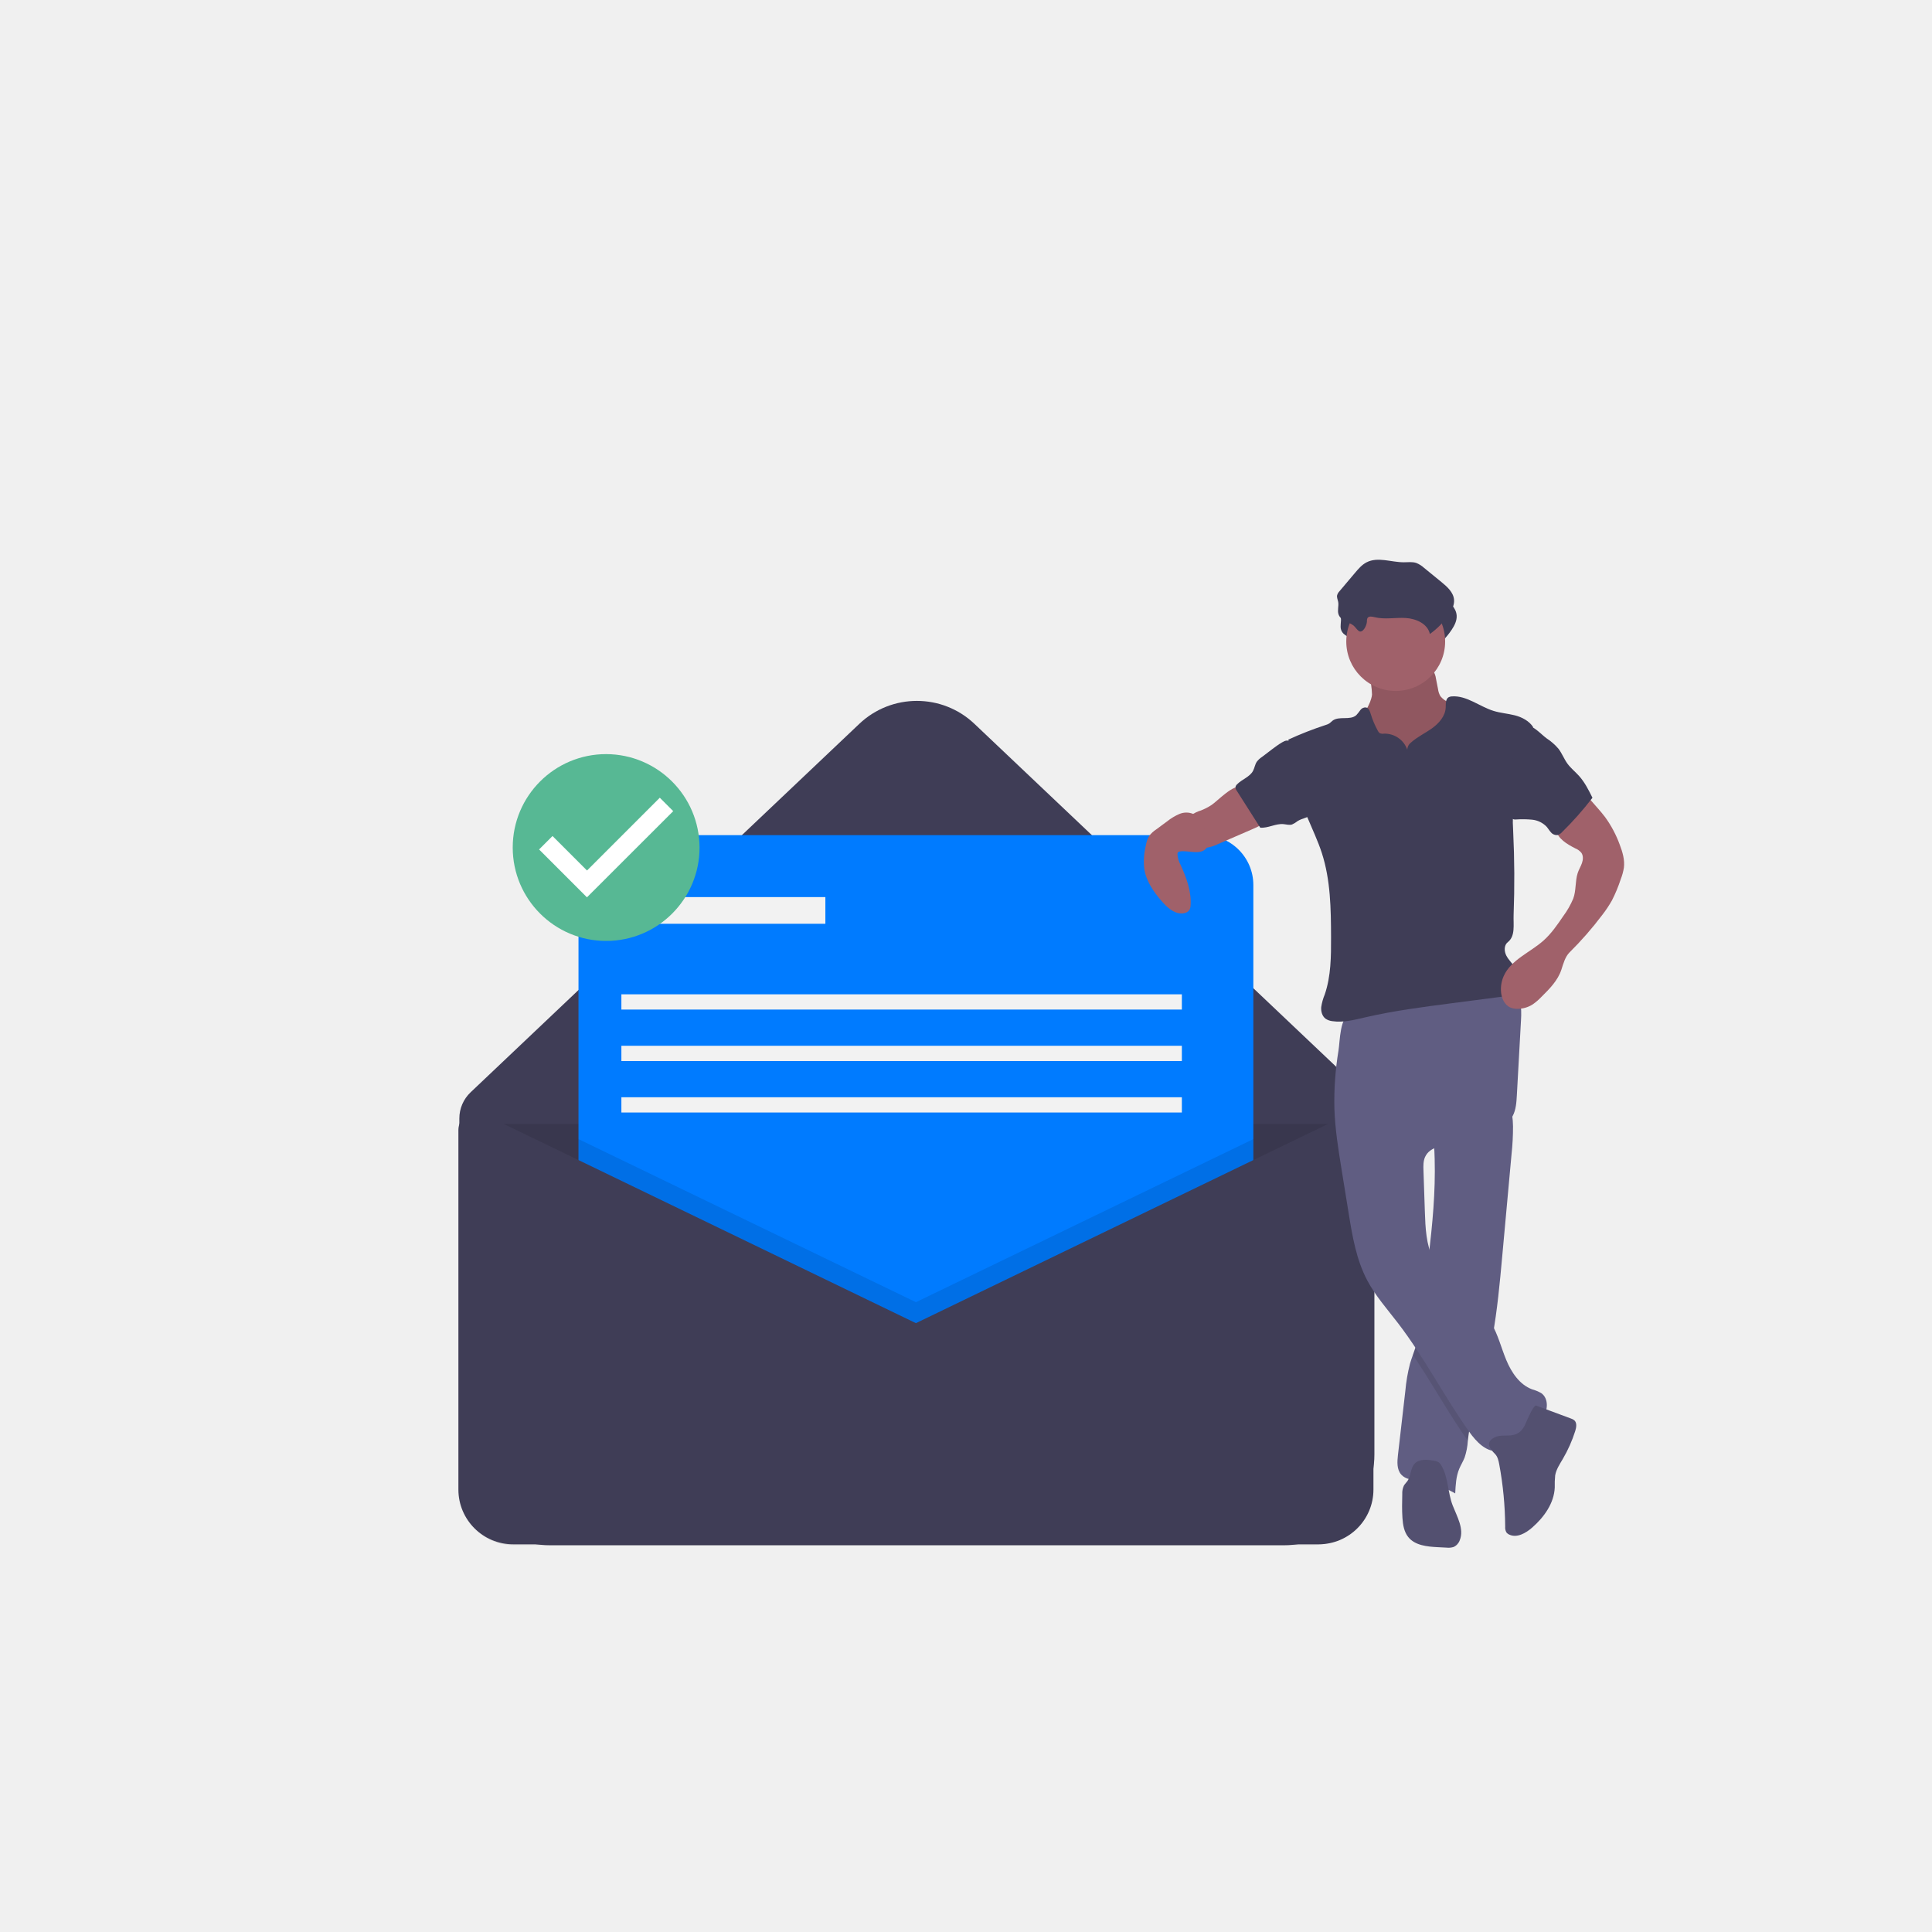
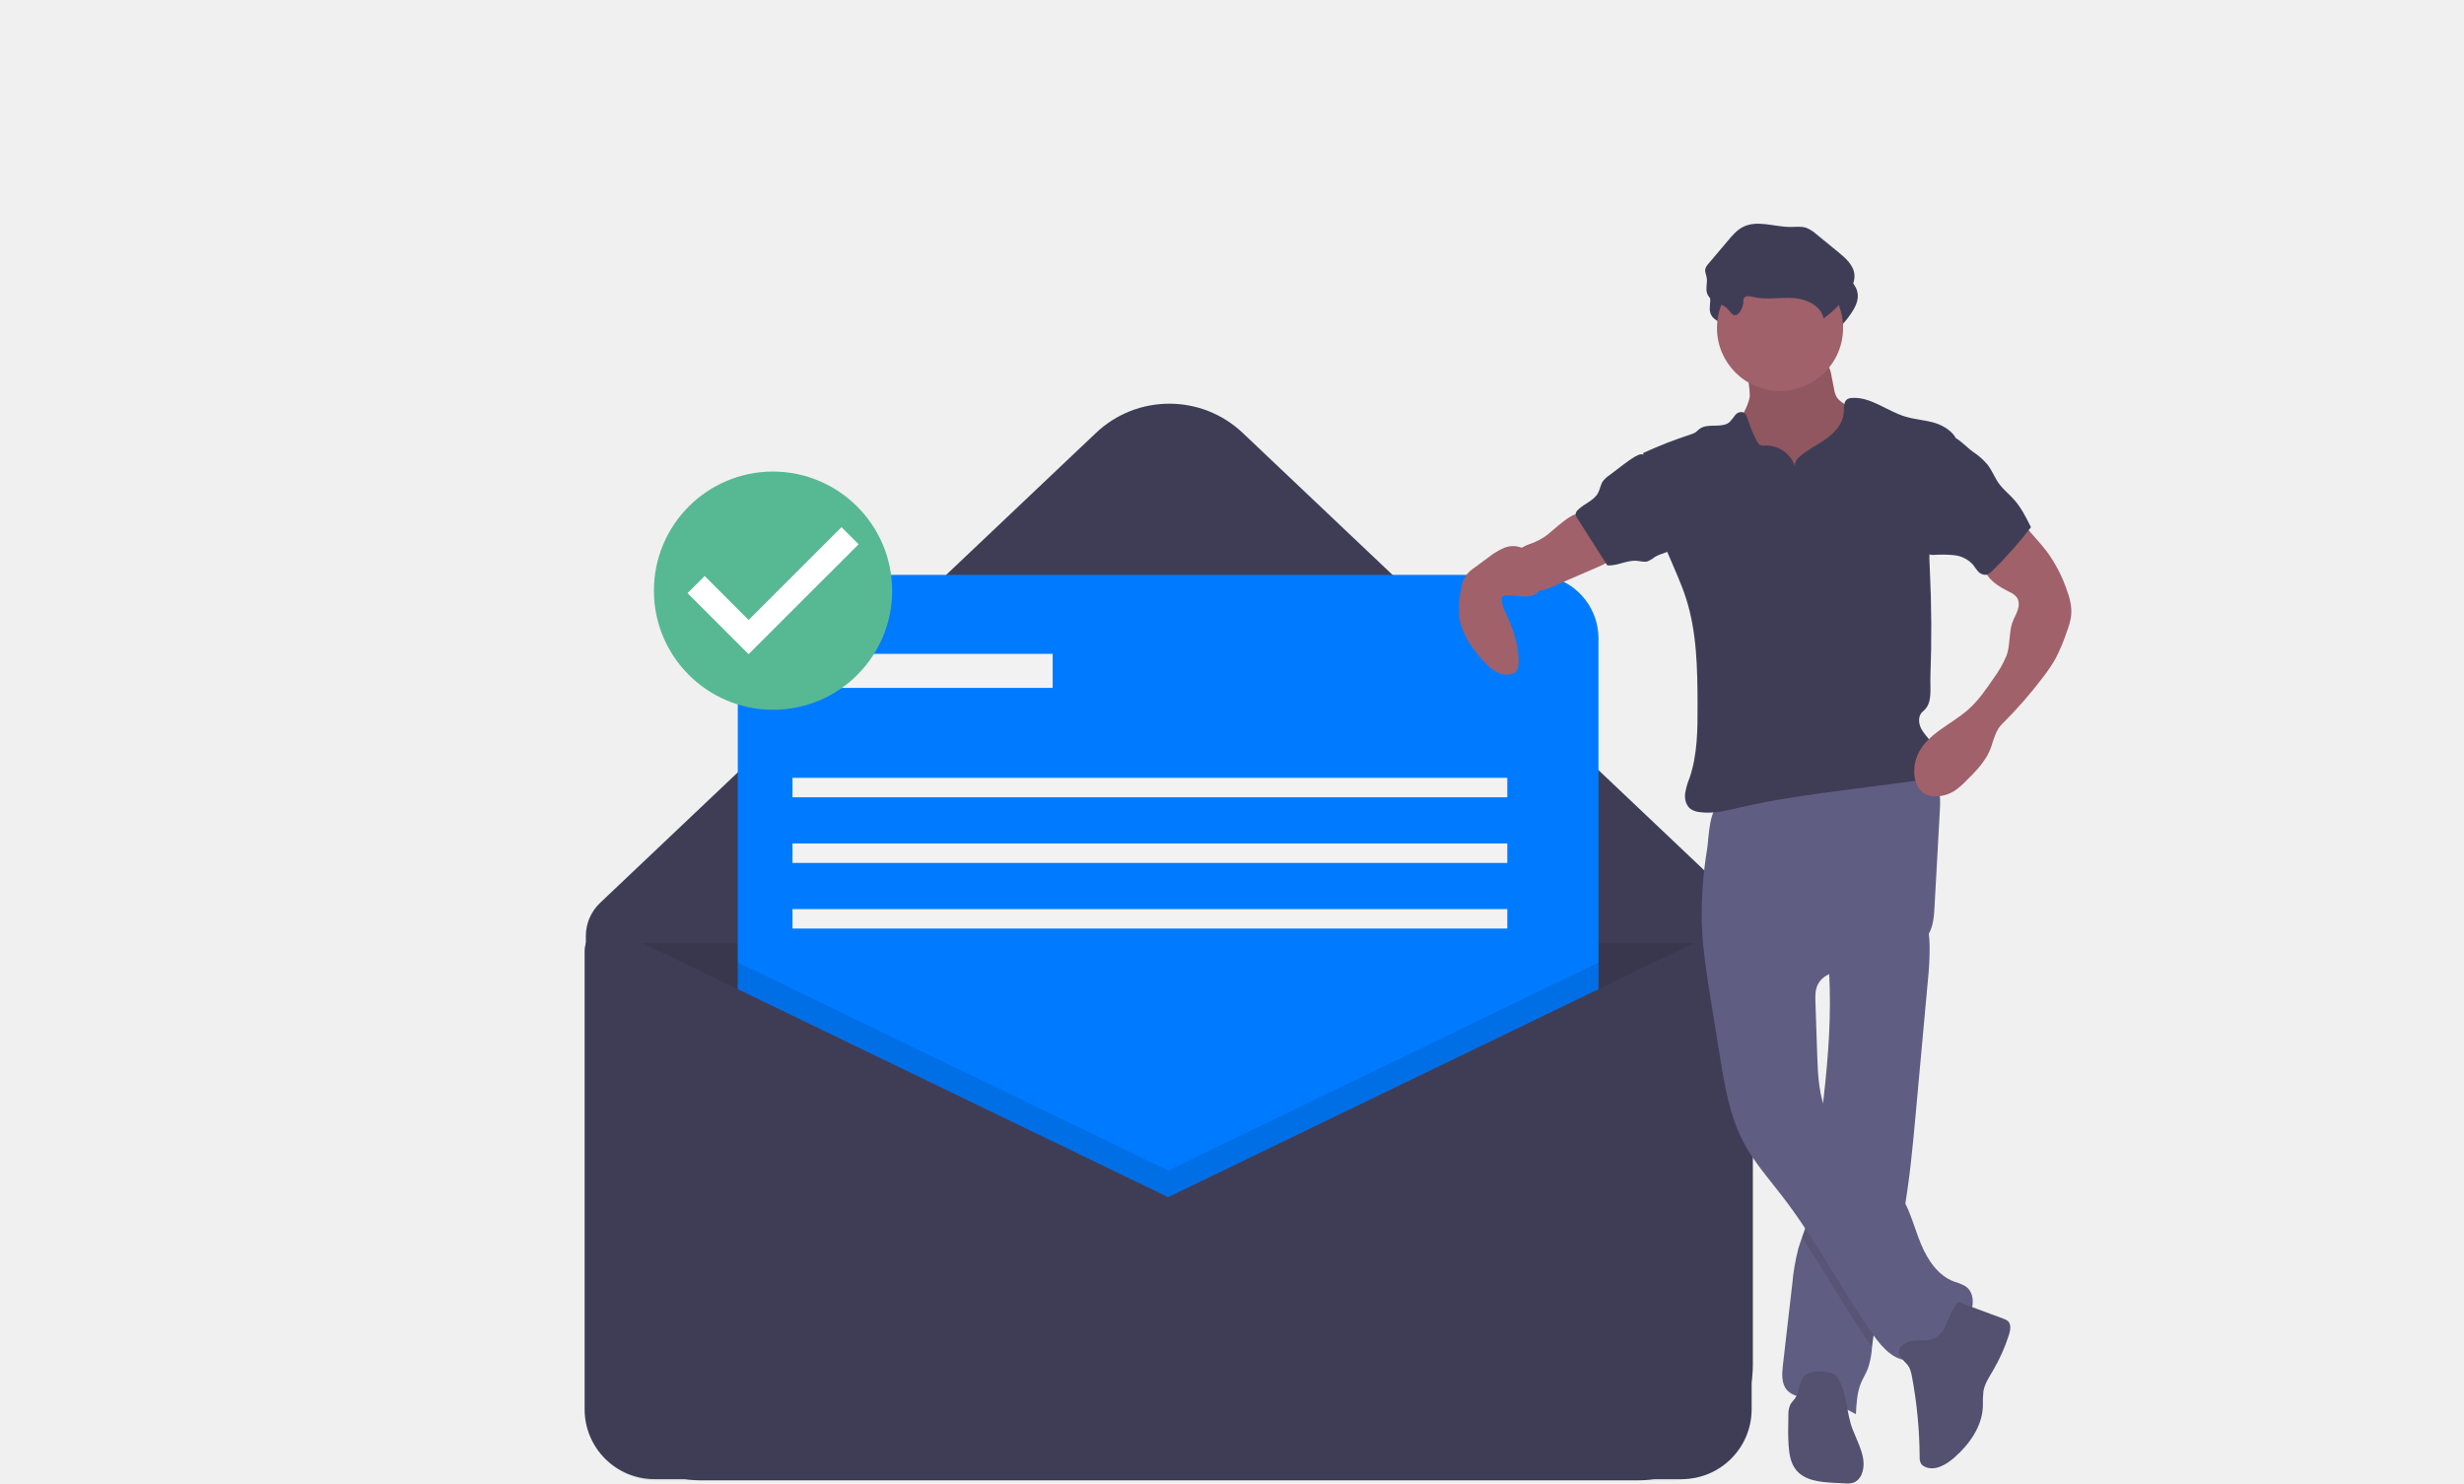
- <svg xmlns="http://www.w3.org/2000/svg" id="aaafdec0-95c8-49a3-a8f8-64216c6da511" data-name="Layer 1" width="600" height="600" viewBox="0 0 1013.449 610.281" style="     margin-top: -130px;">
+ <svg xmlns="http://www.w3.org/2000/svg" id="aaafdec0-95c8-49a3-a8f8-64216c6da511" data-name="Layer 1" width="600" height="600" viewBox="0 0 1013.449 610.281" style="     margin-top: -130px; width: 100%;">
  <path d="M766.646,753.851H381.813a47.583,47.583,0,0,1-47.583-47.583V529.956a18.851,18.851,0,0,1,5.882-13.681L544.036,322.972a43.889,43.889,0,0,1,60.388,0L798.854,507.276a49.274,49.274,0,0,1,15.376,35.76V706.268A47.583,47.583,0,0,1,766.646,753.851Z" transform="translate(-93.27537 -144.8593)" fill="#3f3d56" />
  <path d="M240.954,387.992h476a0,0,0,0,1,0,0V580.259a28.732,28.732,0,0,1-28.732,28.732H269.686a28.732,28.732,0,0,1-28.732-28.732V387.992a0,0,0,0,1,0,0Z" opacity="0.1" />
  <path d="M333.73,521.351" transform="translate(-93.27537 -144.8593)" fill="none" stroke="#3f3d56" stroke-miterlimit="10" />
  <rect x="303.454" y="236.492" width="354" height="354" rx="26.181" fill="#007bff" />
  <polygon points="657.454 395.942 657.454 590.492 303.454 590.492 303.454 395.942 480.454 481.492 657.454 395.942" opacity="0.1" />
  <path d="M573.73,637.351l-226.794-109.617a9.202,9.202,0,0,0-13.206,8.285V724.619a28.732,28.732,0,0,0,28.732,28.732H784.997a28.732,28.732,0,0,0,28.732-28.732v-185.369a11.229,11.229,0,0,0-16.115-10.11Z" transform="translate(-93.27537 -144.8593)" fill="#3f3d56" />
  <rect x="333.954" y="268.992" width="99" height="14" fill="#f2f2f2" />
  <rect x="325.954" y="319.992" width="294" height="8" fill="#f2f2f2" />
  <rect x="325.954" y="346.992" width="294" height="8" fill="#f2f2f2" />
  <rect x="325.954" y="373.992" width="294" height="8" fill="#f2f2f2" />
  <path d="M812.988,307.63c-.601,5.355-4.685,9.668-6.198,14.839-2.278,7.784,1.661,16.136,7.048,22.198a49.159,49.159,0,0,0,34.234,16.255,14.6,14.6,0,0,0,5.66-.617,12.116,12.116,0,0,0,4.306-2.943c4.057-4.074,6.235-9.719,7.103-15.402s.531-11.474.191-17.214a9.721,9.721,0,0,0-.636-3.472,8.896,8.896,0,0,0-2.235-2.747,52.07,52.07,0,0,0-9.59-6.966,11.009,11.009,0,0,1-4.018-3.075,9.937,9.937,0,0,1-1.242-3.681l-1.059-5.399a10.609,10.609,0,0,0-1.556-4.376c-1.872-2.525-5.452-2.868-8.592-2.992L824.899,291.586c-3.579-.14-8.294-1.167-11.788-.464-3.262.656-2.179,3.663-1.586,6.4A46.267,46.267,0,0,1,812.988,307.63Z" transform="translate(-93.27537 -144.8593)" fill="#a0616a" />
  <path d="M812.988,307.63c-.601,5.355-4.685,9.668-6.198,14.839-2.278,7.784,1.661,16.136,7.048,22.198a49.159,49.159,0,0,0,34.234,16.255,14.6,14.6,0,0,0,5.66-.617,12.116,12.116,0,0,0,4.306-2.943c4.057-4.074,6.235-9.719,7.103-15.402s.531-11.474.191-17.214a9.721,9.721,0,0,0-.636-3.472,8.896,8.896,0,0,0-2.235-2.747,52.07,52.07,0,0,0-9.59-6.966,11.009,11.009,0,0,1-4.018-3.075,9.937,9.937,0,0,1-1.242-3.681l-1.059-5.399a10.609,10.609,0,0,0-1.556-4.376c-1.872-2.525-5.452-2.868-8.592-2.992L824.899,291.586c-3.579-.14-8.294-1.167-11.788-.464-3.262.656-2.179,3.663-1.586,6.4A46.267,46.267,0,0,1,812.988,307.63Z" transform="translate(-93.27537 -144.8593)" opacity="0.1" />
  <path d="M886.177,548.641q-2.445,26.808-4.89,53.608c-1.276,14.061-2.577,28.179-5.079,42.059-.864,4.783-1.877,9.541-3.079,14.258-3.342,13.097-8.191,25.899-9.755,39.325-.049.387-.091.782-.132,1.177a34.189,34.189,0,0,1-1.671,8.726c-.782,2.05-1.984,3.919-2.832,5.944-1.688,4.05-1.91,8.529-2.116,12.916a55.682,55.682,0,0,0-19.173-6.553c-3.252-.486-6.874-.831-9.088-3.26-2.453-2.684-2.182-6.792-1.77-10.397q1.939-16.794,3.869-33.571a87.495,87.495,0,0,1,2.445-14.258c.445-1.556.98-3.087,1.523-4.618.749-2.107,1.506-4.215,2.074-6.38a76.832,76.832,0,0,0,1.712-10.628c1.325-11.262,2.922-22.499,4.322-33.752l.074-.593c2.099-17.057,3.696-34.197,3.235-51.377-.066-2.544-.173-5.088-.338-7.639-.23-3.696-.568-5.656,2.494-7.969,3.383-2.552,7.837-4.338,11.706-6.01,2.083-.906,25.018-9.047,25.553-7.261a44.688,44.688,0,0,1,1.679,11.706A130.253,130.253,0,0,1,886.177,548.641Z" transform="translate(-93.27537 -144.8593)" fill="#605d82" />
  <path d="M876.207,644.308c-.864,4.783-1.877,9.541-3.079,14.258-3.342,13.097-8.191,25.899-9.755,39.325-.049.387-.091.782-.132,1.177-10.224-14.604-18.835-30.311-28.813-45.072.749-2.107,1.506-4.215,2.074-6.38a76.832,76.832,0,0,0,1.712-10.628c1.325-11.262,2.922-22.499,4.322-33.752l.074-.593a34.964,34.964,0,0,0,2.494,6.923c6.701,13.616,22.622,20.498,30.41,33.53Q875.874,643.703,876.207,644.308Z" transform="translate(-93.27537 -144.8593)" opacity="0.1" />
  <path d="M793.242,524.578c.338,10.921,2.086,21.743,3.83,32.529l3.599,22.254c1.97,12.18,4.021,24.607,9.785,35.516,4.312,8.16,10.524,15.124,16.143,22.445,13.815,17.998,24.194,38.387,37.294,56.913,3.808,5.385,9.25,11.208,15.749,10.084,4.265-.738,7.363-4.289,10.715-7.027,3.953-3.228,8.716-5.59,11.826-9.636s3.719-10.771-.494-13.65a22.228,22.228,0,0,0-4.822-1.973c-6.532-2.484-10.759-8.862-13.449-15.312s-4.32-13.384-7.904-19.383c-7.787-13.032-23.71-19.913-30.413-33.534-3.754-7.629-4.112-16.422-4.399-24.92l-.732-21.662c-.08-2.369-.143-4.833.82-6.998,2.564-5.766,10.305-6.303,16.573-7.034a56.692,56.692,0,0,0,20.31-6.408c3.61-1.95,7.137-4.435,9.069-8.055,1.762-3.303,2.005-7.176,2.212-10.914l2.17-39.258c.187-3.378.357-6.87-.833-10.036-2.989-7.95-13.029-10.548-21.514-10.169-15.79.706-30.367,7.498-45.255,12.085a115.055,115.055,0,0,1-11.217,2.926c-3.341.671-7.385.392-10.572,1.467-5.667,1.911-5.523,14.304-6.327,19.445A163.693,163.693,0,0,0,793.242,524.578Z" transform="translate(-93.27537 -144.8593)" fill="#605d82" />
  <path d="M877.499,705.964c1.392,1.404,1.847,3.461,2.21,5.405a184.599,184.599,0,0,1,3.126,32.692,5.338,5.338,0,0,0,.588,2.962,3.721,3.721,0,0,0,1.538,1.236c4.024,1.918,8.695-.755,12.048-3.692,6.216-5.445,11.476-12.754,11.829-21.011a48.779,48.779,0,0,1,.223-6.372c.546-3.108,2.361-5.817,3.96-8.537a72.053,72.053,0,0,0,6.545-14.672c.611-1.923,1.018-4.345-.489-5.687a5.482,5.482,0,0,0-1.792-.931L899.109,680.606c-1.575-.585-5.495,9.484-6.117,10.585-1.522,2.693-3.035,4.221-6.088,4.843-3.117.634-6.827-.276-9.735,1.279C872.249,699.944,874.714,703.155,877.499,705.964Z" transform="translate(-93.27537 -144.8593)" fill="#535070" />
  <path d="M849.449,712.178a5.574,5.574,0,0,0-1.384-1.754,6.259,6.259,0,0,0-2.791-.948c-3.461-.588-7.563-.975-9.951,1.598-2.239,2.412-1.854,6.34-3.727,9.047-.593.857-1.396,1.563-1.91,2.469a9.31,9.31,0,0,0-.838,4.429c-.097,4.195-.193,8.398.097,12.584.243,3.508.834,7.184,3.028,9.932,3.521,4.411,9.872,5.045,15.508,5.332l4.565.232a8.912,8.912,0,0,0,3.741-.343,6.159,6.159,0,0,0,3.227-3.551c2.376-5.906-1.387-12.27-3.705-18.2C852.646,726.189,853.125,718.621,849.449,712.178Z" transform="translate(-93.27537 -144.8593)" fill="#535070" />
  <path d="M811.666,277.459a3.773,3.773,0,0,1,.257-1.76c.669-1.182,2.415-.861,3.732-.528,5.297,1.335,10.878.127,16.331.439s11.597,3.038,12.693,8.39a39.824,39.824,0,0,0,10.069-10.345c1.514-2.265,2.833-4.859,2.627-7.576-.297-3.918-3.584-6.848-6.628-9.333l-9.073-7.407a13.673,13.673,0,0,0-4.062-2.583c-2.095-.716-4.38-.375-6.594-.373-6.605.004-13.647-3.002-19.521.018-2.454,1.261-4.301,3.423-6.081,5.53l-8.098,9.586a5.121,5.121,0,0,0-1.294,2.195c-.23,1.17.37,2.325.58,3.499.383,2.141-.54,4.427.169,6.484,1.177,3.414,5.323,3.897,7.857,5.855.945.729,2.425,3.202,3.55,3.172C810.209,282.665,811.613,279.037,811.666,277.459Z" transform="translate(-93.27537 -144.8593)" fill="#3f3d56" />
  <circle cx="732.131" cy="134.925" r="25.932" fill="#a0616a" />
  <path d="M831.48,336.536a12.562,12.562,0,0,0-12.229-8.416,3.729,3.729,0,0,1-2.256-.285,3.109,3.109,0,0,1-.927-1.159,45.299,45.299,0,0,1-3.781-8.939c-.414-1.373-.979-2.991-2.368-3.348a3.199,3.199,0,0,0-3.018,1.313,26.59,26.59,0,0,1-2.157,2.711c-3.261,2.916-9.043.258-12.504,2.934-.565.437-1.032.997-1.626,1.394a7.594,7.594,0,0,1-1.904.816,182.621,182.621,0,0,0-19.626,7.687c2.303,13.867,4.662,27.975,10.059,40.955,2.568,6.177,5.479,12.226,7.536,18.591,4.557,14.104,4.759,29.194,4.81,44.015.035,10.144-.015,20.505-3.297,30.103a28.412,28.412,0,0,0-1.853,6.613c-.198,2.287.468,4.809,2.321,6.164a7.938,7.938,0,0,0,3.581,1.258c5.687.834,11.42-.679,17.019-1.976,15.008-3.476,30.315-5.465,45.592-7.448l25.6-3.324a14.862,14.862,0,0,0,5.296-1.369c4.684-2.565,5.129-9.611,2.22-14.09-1.395-2.147-3.362-3.909-4.534-6.185s-1.272-5.46.746-7.037c4.103-3.207,2.879-9.158,3.075-14.362q.821-21.829-.222-43.674a86.962,86.962,0,0,1-.145-9.058,80.214,80.214,0,0,1,2.823-15.115l7.779-30.628c-2.032-3.211-5.923-5.248-9.609-6.173s-7.525-1.197-11.154-2.322c-7.436-2.304-14.057-8.152-21.823-7.607a3.962,3.962,0,0,0-1.691.413c-1.752.992-1.474,3.516-1.586,5.526-.248,4.447-3.518,8.163-7.13,10.769s-7.737,4.506-11.054,7.478A4.933,4.933,0,0,0,831.48,336.536Z" transform="translate(-93.27537 -144.8593)" fill="#3f3d56" />
  <path d="M728.73,365.587a30.615,30.615,0,0,1-5.454,2.807,17.93,17.93,0,0,0-5.225,2.536,8.188,8.188,0,0,0-1.817,2.245,9.983,9.983,0,0,0,9.206,14.874,20.039,20.039,0,0,0,6.807-2.03L750.537,378.093c3.096-1.341,6.44-2.914,7.903-5.954a1.383,1.383,0,0,0,.178-.945,1.562,1.562,0,0,0-.751-.79,40.867,40.867,0,0,1-10.65-10.042c-.75-1.019-1.669-3.424-2.729-4.035C740.616,354.098,731.829,363.576,728.73,365.587Z" transform="translate(-93.27537 -144.8593)" fill="#a0616a" />
  <path d="M924.258,359.084l6.743,7.703c1.448,1.654,2.897,3.309,4.216,5.067a59.141,59.141,0,0,1,7.723,14.549c1.466,3.846,2.682,7.943,2.17,12.027a29.422,29.422,0,0,1-1.687,6.117,76.142,76.142,0,0,1-4.582,11.036,62.866,62.866,0,0,1-5.156,7.727,180.44,180.44,0,0,1-17.094,19.552c-2.305,2.282-3.272,5.972-4.276,9.057-1.851,5.69-6.255,10.121-10.514,14.323a29.237,29.237,0,0,1-4.515,3.885,14.705,14.705,0,0,1-8.216,2.34,9.018,9.018,0,0,1-3.701-.766c-2.915-1.384-4.396-4.754-4.7-7.967a16.946,16.946,0,0,1,1.418-8.521c3.869-8.572,13.806-12.286,20.83-18.54,4.119-3.667,7.268-8.274,10.374-12.831a44.348,44.348,0,0,0,5.247-9.197c1.569-4.185.958-9.14,2.328-13.394.579-1.798,1.609-3.422,2.232-5.206s.78-3.901-.31-5.445a7.913,7.913,0,0,0-3.053-2.235c-4.487-2.277-9.512-5.208-10.371-10.166a10.891,10.891,0,0,1,2.009-7.764,32.35,32.35,0,0,1,5.658-5.93C918.995,362.771,922.295,360.819,924.258,359.084Z" transform="translate(-93.27537 -144.8593)" fill="#a0616a" />
  <path d="M724.401,376.34c-1.191-2.405-2.679-4.859-5.082-6.055a9.364,9.364,0,0,0-7.387-.031,27.774,27.774,0,0,0-6.483,3.92l-5.812,4.285a14.307,14.307,0,0,0-3.451,3.185,13.445,13.445,0,0,0-1.797,4.931,35.246,35.246,0,0,0-.914,12.197c.922,6.554,4.874,12.276,9.223,17.266,2.718,3.118,6.073,6.264,10.207,6.397,1.784.057,3.769-.646,4.511-2.27a5.661,5.661,0,0,0,.403-2.022c.447-7.311-2.169-14.452-5.218-21.111a13.536,13.536,0,0,1-1.683-5.673,1.556,1.556,0,0,1,.248-.95,1.605,1.605,0,0,1,.992-.484c4.174-.826,11.364,2.417,14.292-2.218C728.351,384.7,725.75,379.065,724.401,376.34Z" transform="translate(-93.27537 -144.8593)" fill="#a0616a" />
  <path d="M810.306,269.3a3.773,3.773,0,0,1,.257-1.76c.669-1.182,2.415-.861,3.732-.528,5.297,1.335,10.878.127,16.331.439s11.597,3.038,12.693,8.39a39.824,39.824,0,0,0,10.069-10.345c1.514-2.265,2.833-4.859,2.627-7.576-.297-3.918-3.584-6.848-6.628-9.333l-9.073-7.407a13.672,13.672,0,0,0-4.062-2.583c-2.095-.716-4.38-.375-6.594-.373-6.605.004-13.647-3.002-19.521.018-2.454,1.261-4.301,3.423-6.081,5.53l-8.098,9.586a5.121,5.121,0,0,0-1.294,2.195c-.23,1.17.37,2.325.58,3.499.383,2.141-.54,4.427.169,6.484,1.177,3.414,5.323,3.897,7.857,5.855.945.729,2.425,3.202,3.55,3.172C808.849,274.505,810.253,270.877,810.306,269.3Z" transform="translate(-93.27537 -144.8593)" fill="#3f3d56" />
  <path d="M755.229,340.364a10.541,10.541,0,0,0-2.714,2.527c-.951,1.437-1.144,3.252-1.961,4.77-1.748,3.248-5.835,4.403-8.385,7.067a2.64,2.64,0,0,0-.806,1.382,3.08,3.08,0,0,0,.685,1.99l12.297,19.332c4.094.36,8.022-2.205,12.118-1.864,1.529.127,3.094.655,4.561.203a13.079,13.079,0,0,0,2.927-1.79c2.444-1.545,5.698-1.725,7.748-3.764,1.968-1.956,2.219-5.017,2.195-7.792a31.321,31.321,0,0,0-.731-7.168c-1.81-7.42-7.485-13.114-11.043-19.687-1.732-3.2-2.674-5.073-6.34-2.876C762.095,334.903,758.697,337.828,755.229,340.364Z" transform="translate(-93.27537 -144.8593)" fill="#3f3d56" />
  <path d="M904.571,330.588a28.769,28.769,0,0,1,6.186,5.419c1.873,2.415,2.934,5.372,4.734,7.843,1.744,2.395,4.119,4.25,6.097,6.455,3,3.345,5.033,7.425,7.028,11.451a171.065,171.065,0,0,1-15.906,17.977,5.13,5.13,0,0,1-2.415,1.588,3.896,3.896,0,0,1-3.414-1.392c-.886-.929-1.513-2.075-2.36-3.039a12.162,12.162,0,0,0-7.518-3.636,51.632,51.632,0,0,0-8.518-.117,3.367,3.367,0,0,1-1.819-.306,3.056,3.056,0,0,1-.993-1.139c-3.329-5.665-2.258-12.778-1.084-19.243l2.695-14.835a33.297,33.297,0,0,1,2.243-8.245c1.021-2.182,3.304-5.881,6.111-5.228C898.468,324.798,902.19,328.876,904.571,330.588Z" transform="translate(-93.27537 -144.8593)" fill="#3f3d56" />
  <ellipse cx="317.954" cy="242.066" rx="41" ry="41.075" fill="#fff" />
  <path d="M411.23,338.851a49,49,0,1,0,49,49A49.144,49.144,0,0,0,411.23,338.851Zm-10.059,75.125-25.113-25.113,7.044-7.044L401.194,399.912l38.187-38.187,7.044,7.044-45.254,45.207Z" transform="translate(-93.27537 -144.8593)" fill="#57b894" />
</svg>
